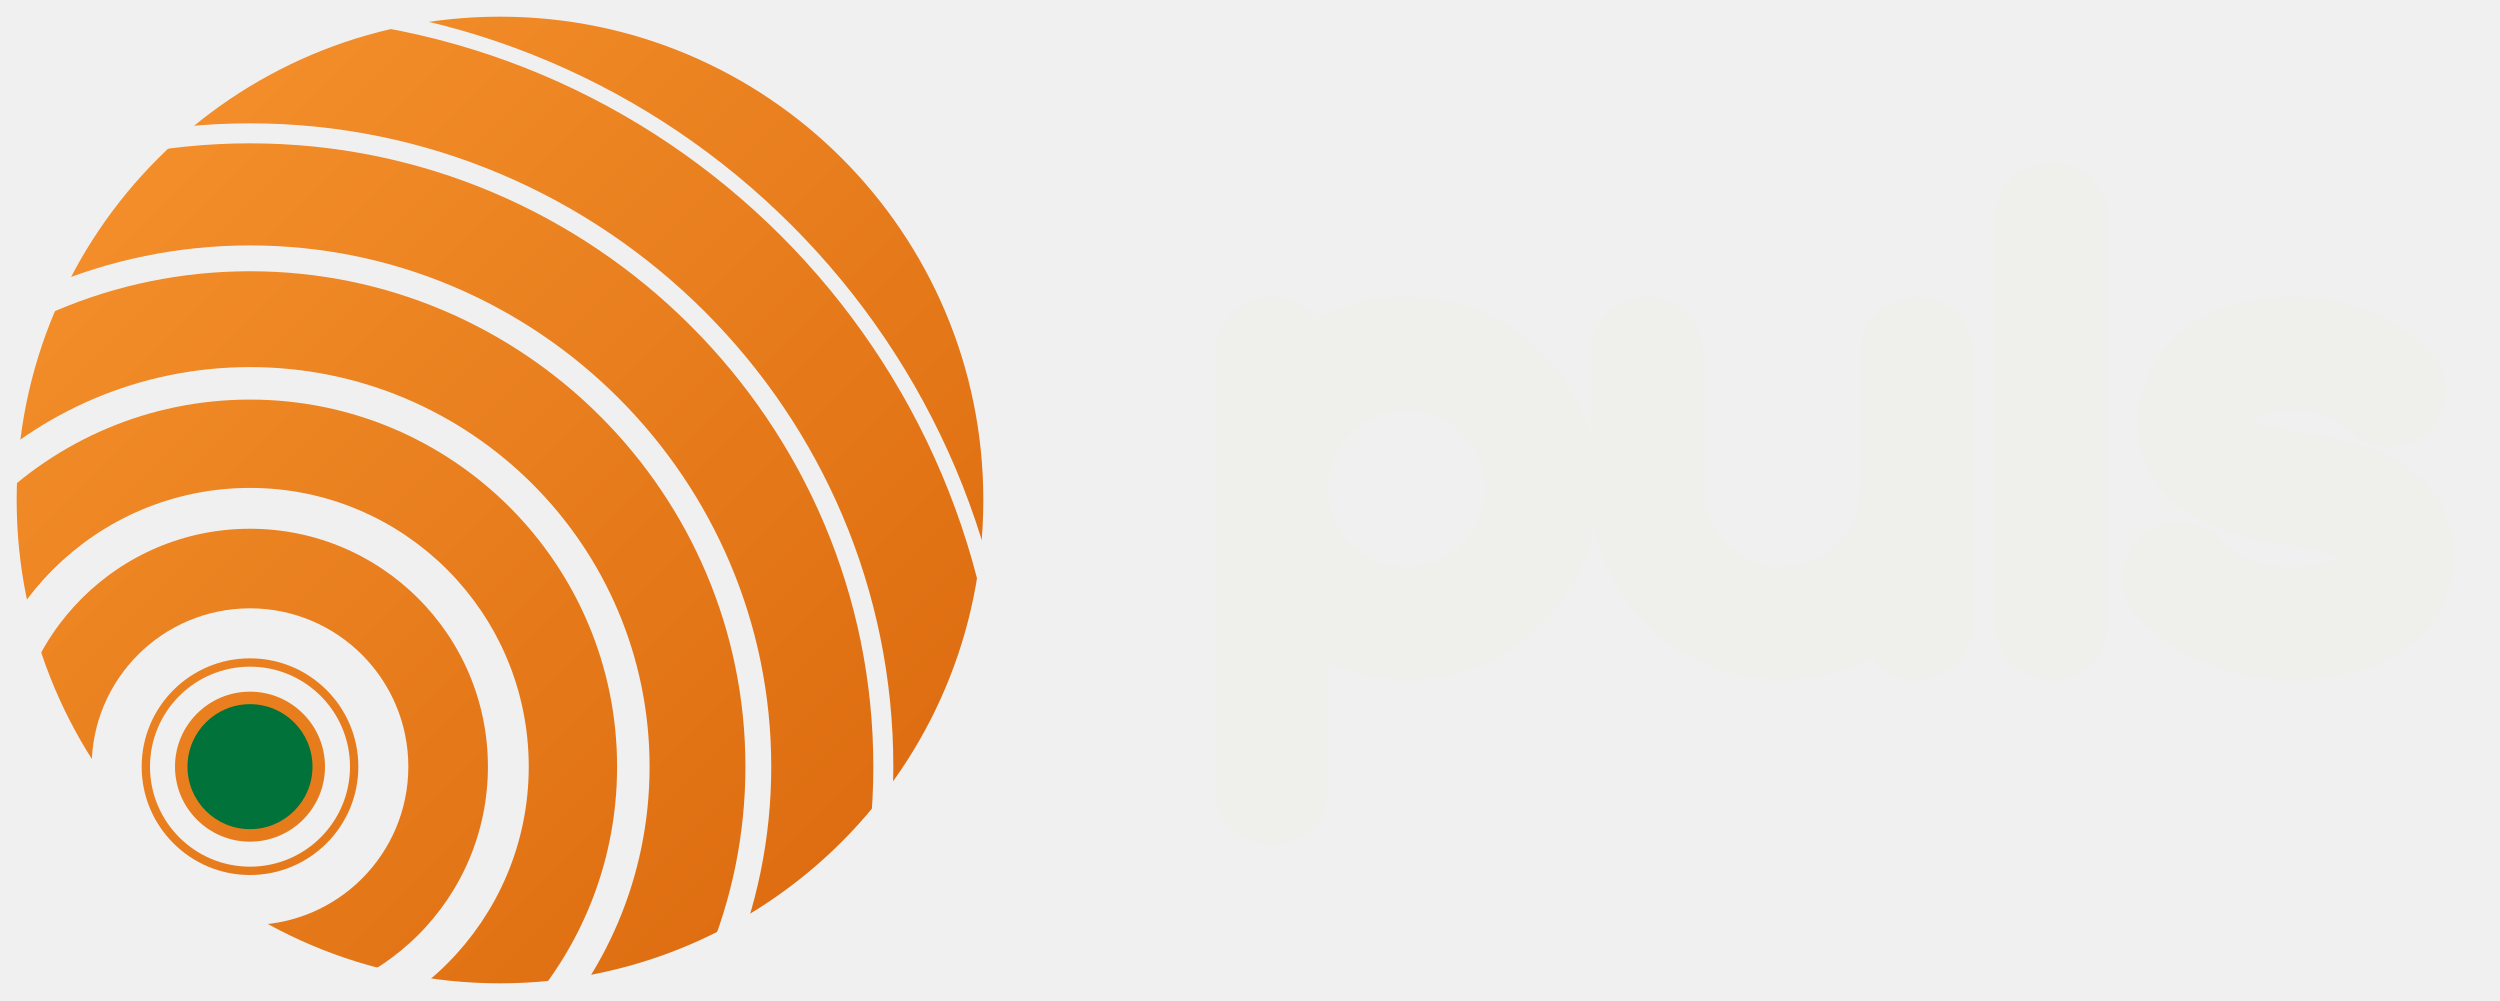
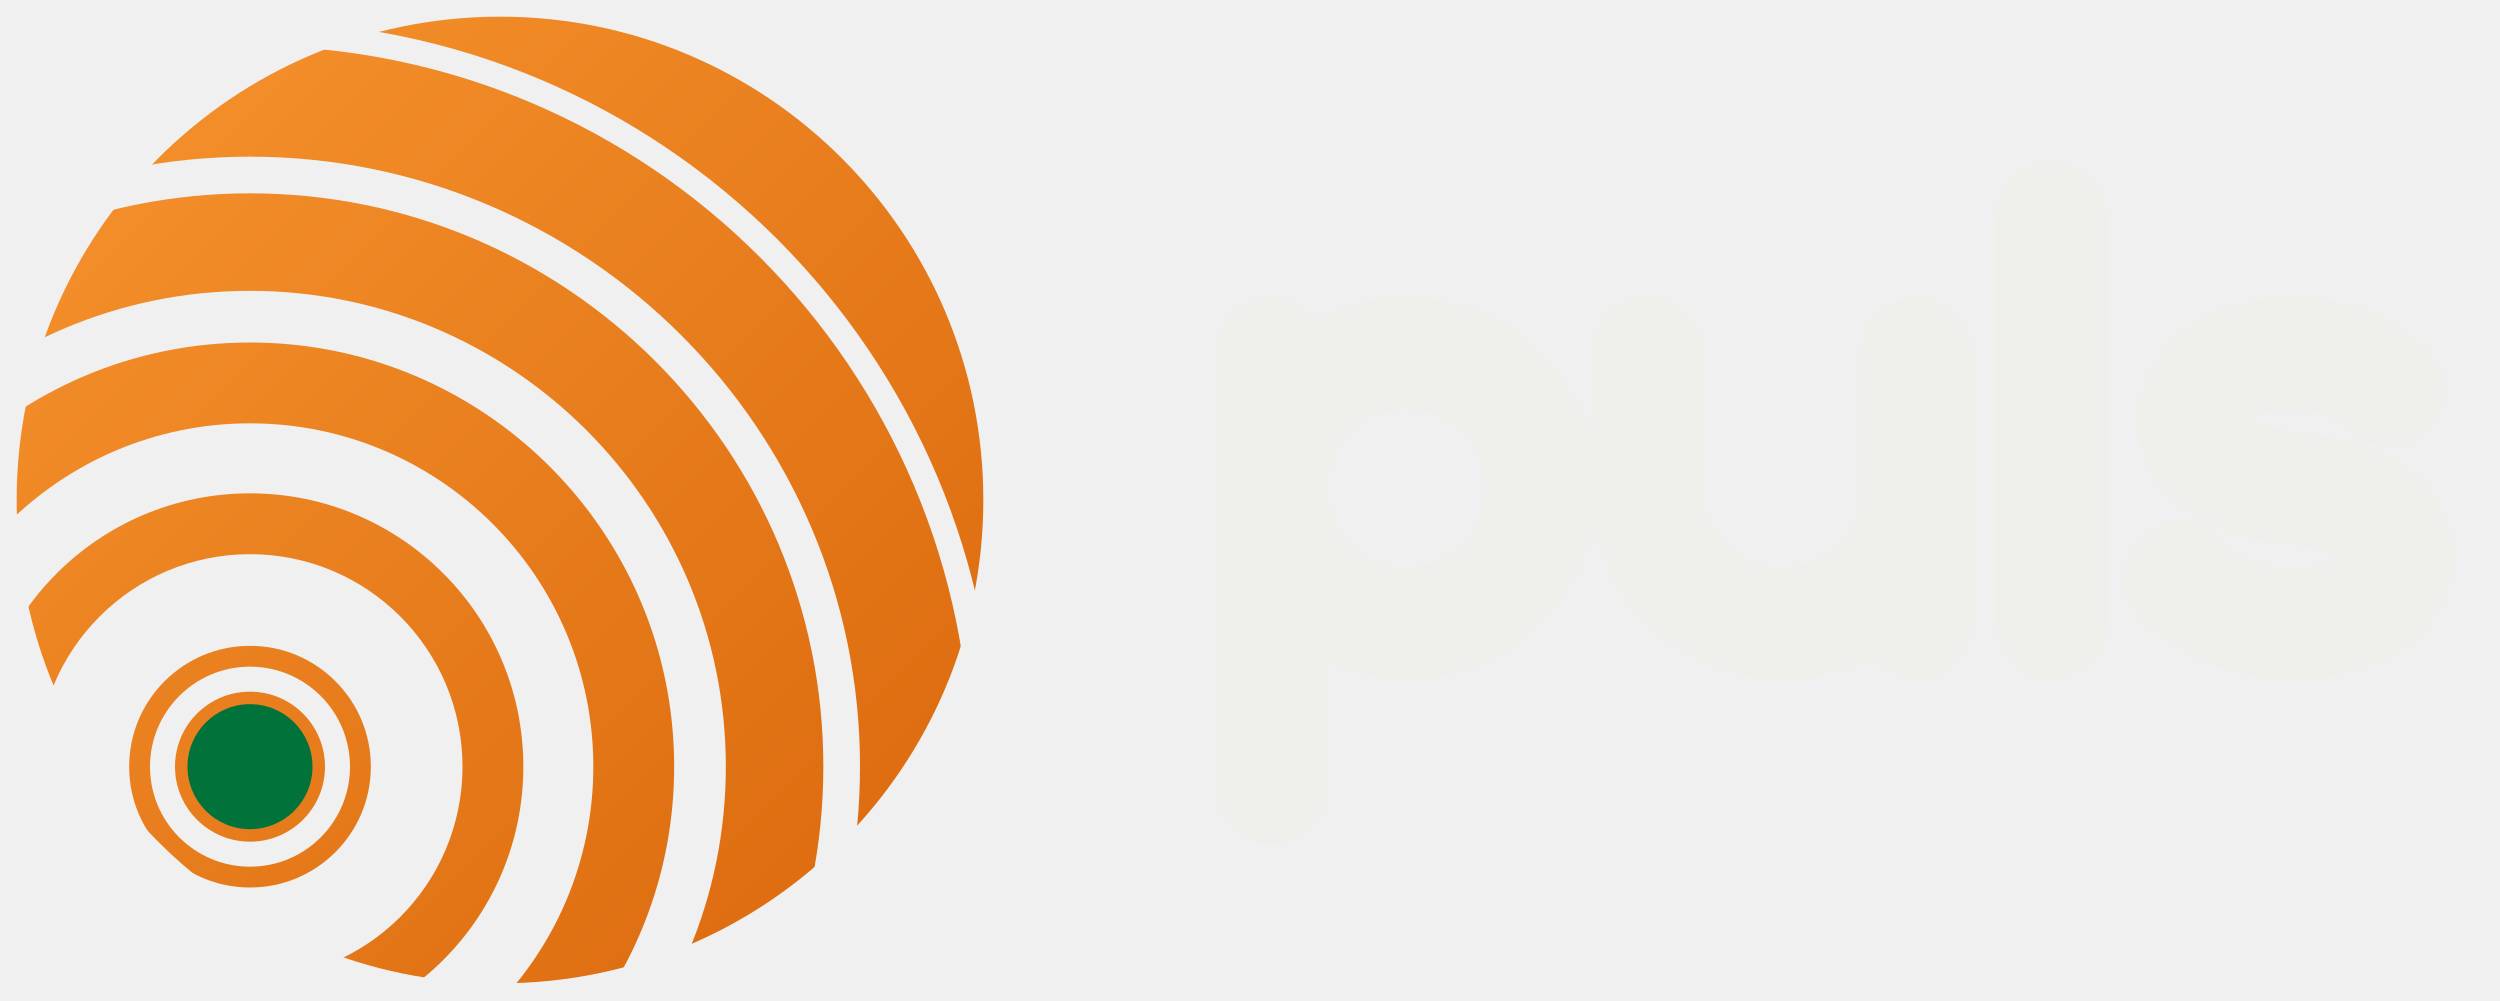
<svg xmlns="http://www.w3.org/2000/svg" viewBox="0 0 300 120" role="img" aria-label="Puls">
  <defs>
    <linearGradient id="bg" x1="0" y1="0" x2="1" y2="1">
      <stop offset="0" stop-color="#f7952f" />
      <stop offset="1" stop-color="#d9660b" />
    </linearGradient>
    <mask id="cut" maskUnits="userSpaceOnUse" x="0" y="0" width="120" height="120">
      <circle cx="60" cy="60" r="58" fill="#fff" />
-       <circle cx="30" cy="92" r="16" fill="none" stroke="#000" stroke-width="6" />
-       <circle cx="30" cy="92" r="31" fill="none" stroke="#000" stroke-width="4.9" />
-       <circle cx="30" cy="92" r="46" fill="none" stroke="#000" stroke-width="3.9" />
-       <circle cx="30" cy="92" r="61" fill="none" stroke="#000" stroke-width="3.1" />
-       <circle cx="30" cy="92" r="76" fill="none" stroke="#000" stroke-width="2.4" />
-       <circle cx="30" cy="92" r="91" fill="none" stroke="#000" stroke-width="1.8" />
-       <circle cx="30" cy="92" r="106" fill="none" stroke="#000" stroke-width="1.3" />
+       <circle cx="30" cy="92" r="20" fill="none" stroke="#000" stroke-width="11" />
+       <circle cx="30" cy="92" r="37" fill="none" stroke="#000" stroke-width="8.4" />
+       <circle cx="30" cy="92" r="54" fill="none" stroke="#000" stroke-width="6.2" />
+       <circle cx="30" cy="92" r="71" fill="none" stroke="#000" stroke-width="4.4" />
+       <circle cx="30" cy="92" r="88" fill="none" stroke="#000" stroke-width="3" />
+       <circle cx="30" cy="92" r="105" fill="none" stroke="#000" stroke-width="2" />
      <circle cx="30" cy="92" r="10.5" fill="none" stroke="#000" stroke-width="3" />
    </mask>
  </defs>
  <rect width="120" height="120" fill="url(#bg)" mask="url(#cut)" />
  <circle class="puls-source" cx="30" cy="92" r="7.5" fill="#00723a" />
  <g transform="translate(140 19) scale(.9)">
    <path d="M14 26V84M14 44a18 18 0 1 0 36 0a18 18 0 1 0-36 0M64 26v18a18 18 0 0 0 36 0M100 26v36M118 8v54M163 31c-4-4-9-5-13-5c-8 0-13 4-13 9c0 6 6 8 13 9c8 1 14 3 14 9c0 6-6 9-14 9c-6 0-11-2-15-6" fill="none" stroke="#efefeb" stroke-width="15" stroke-linecap="round" stroke-linejoin="round" />
  </g>
</svg>
